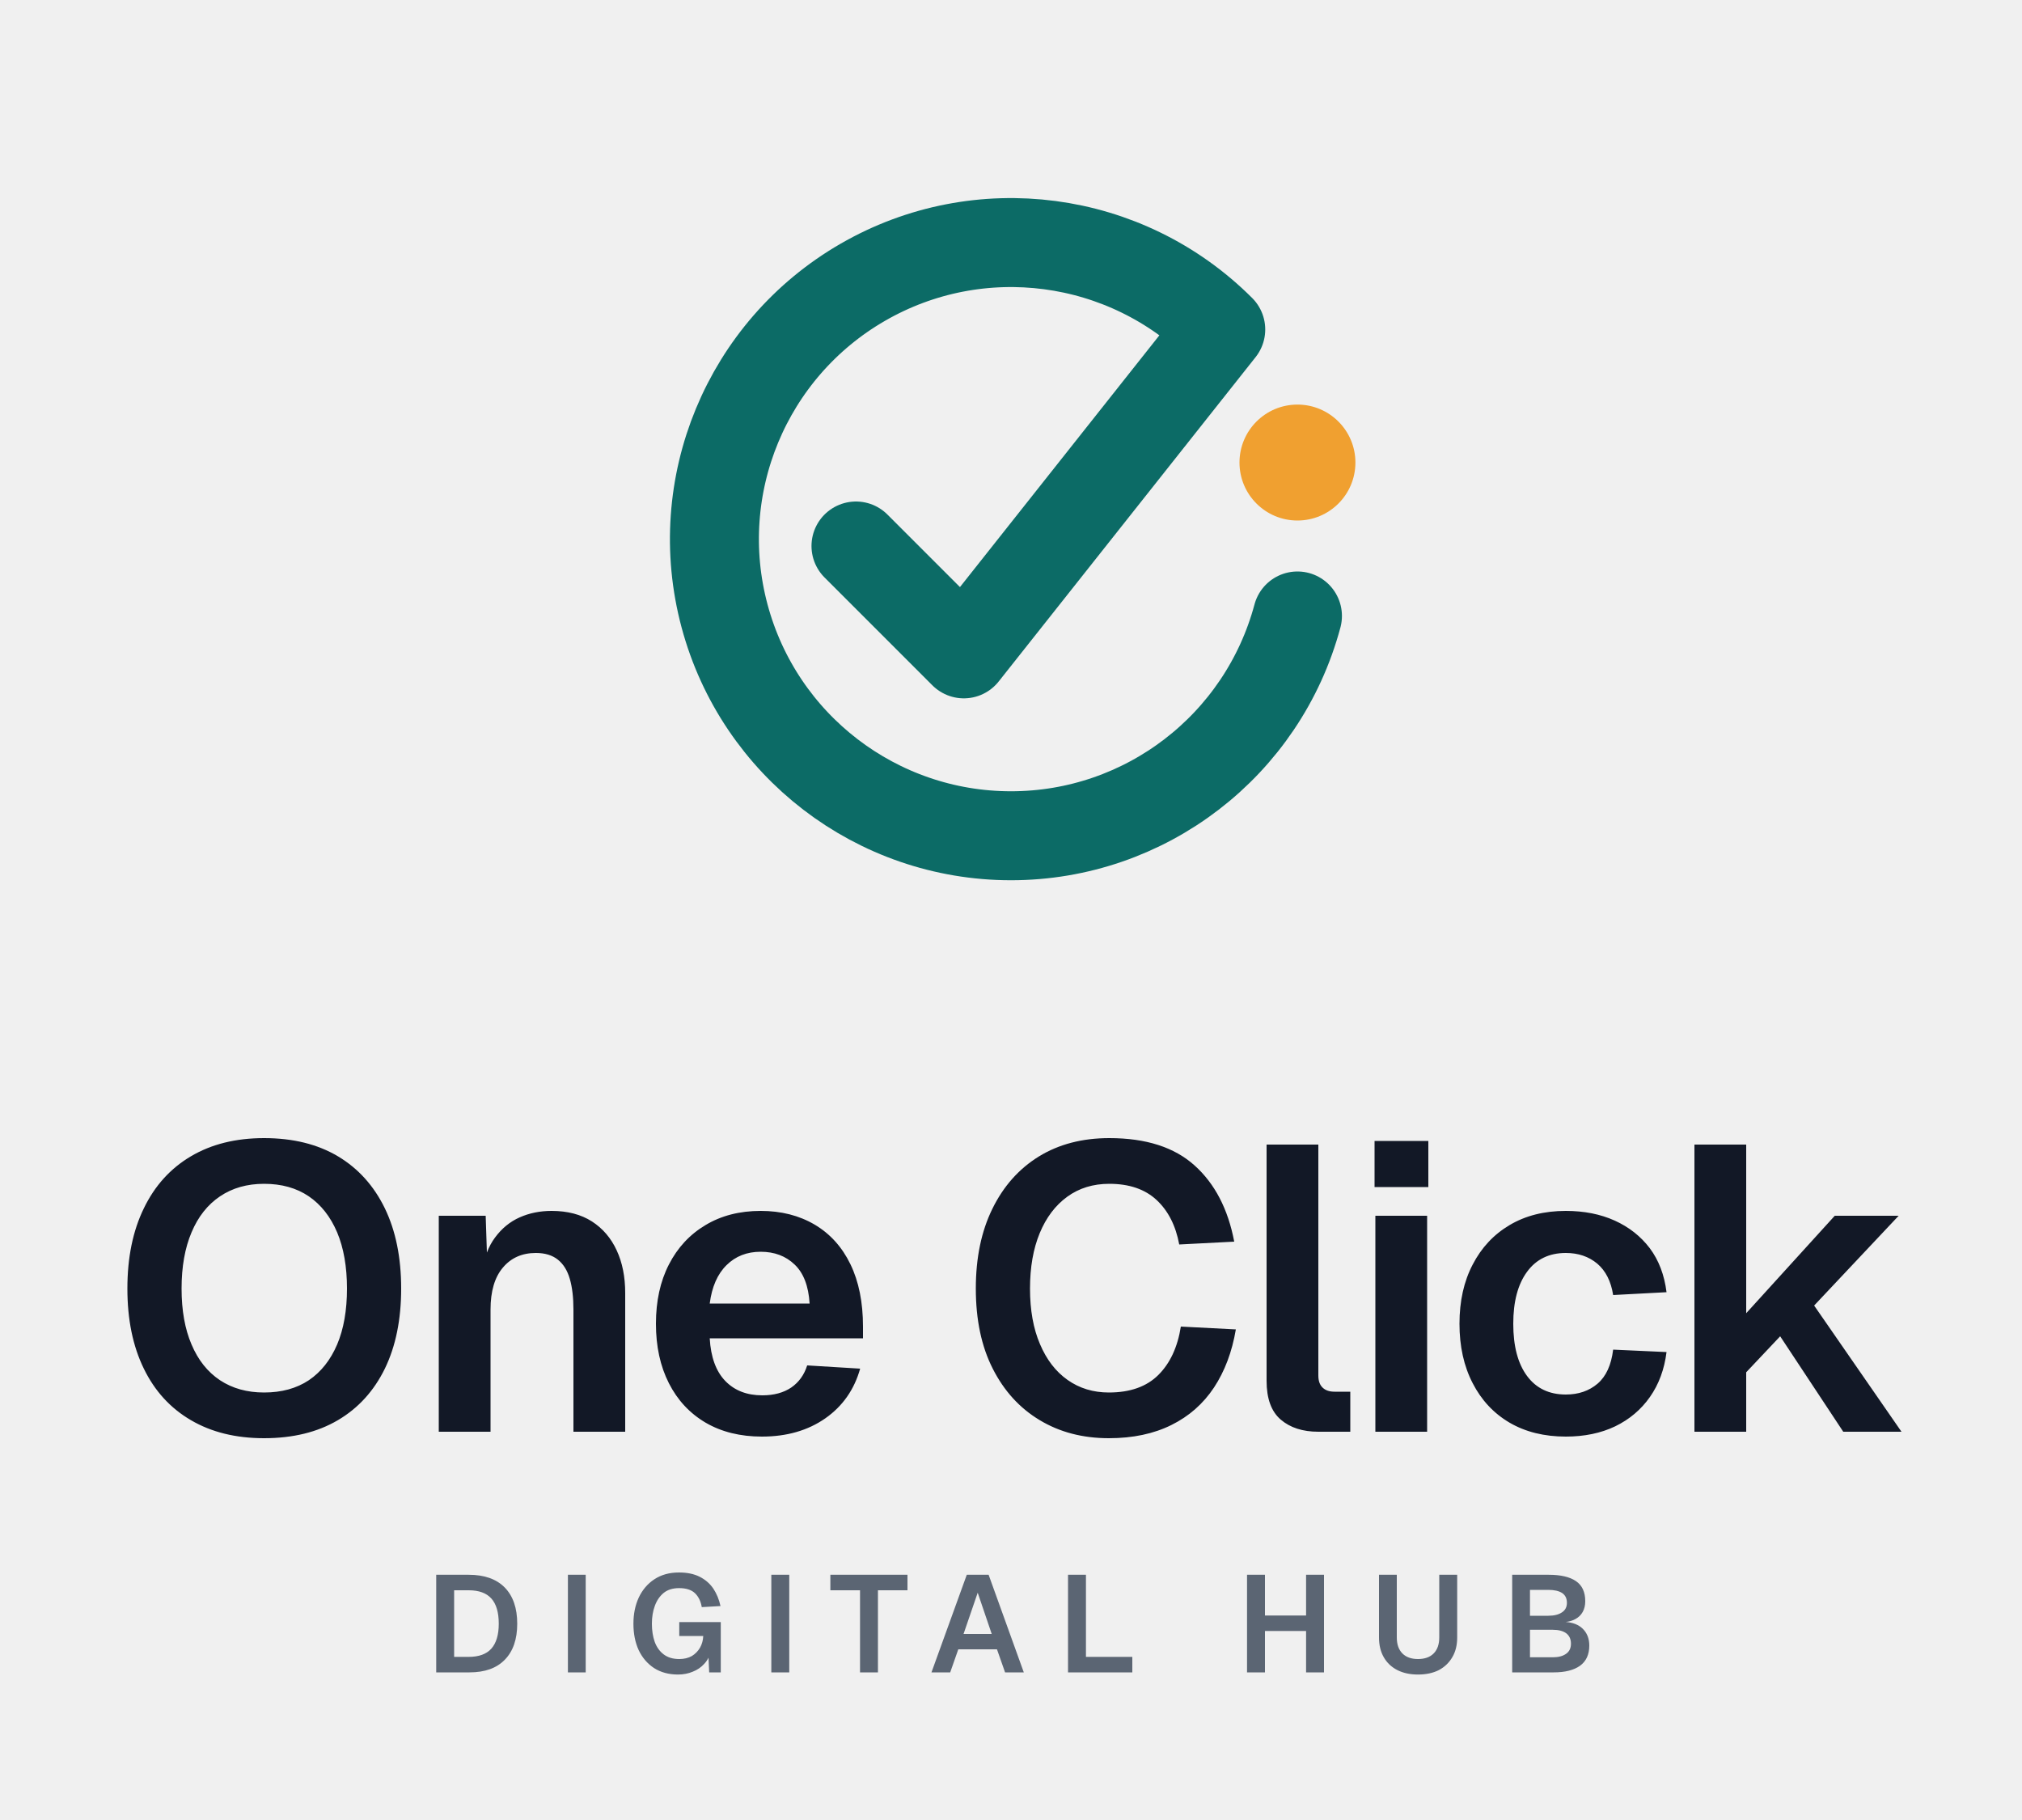
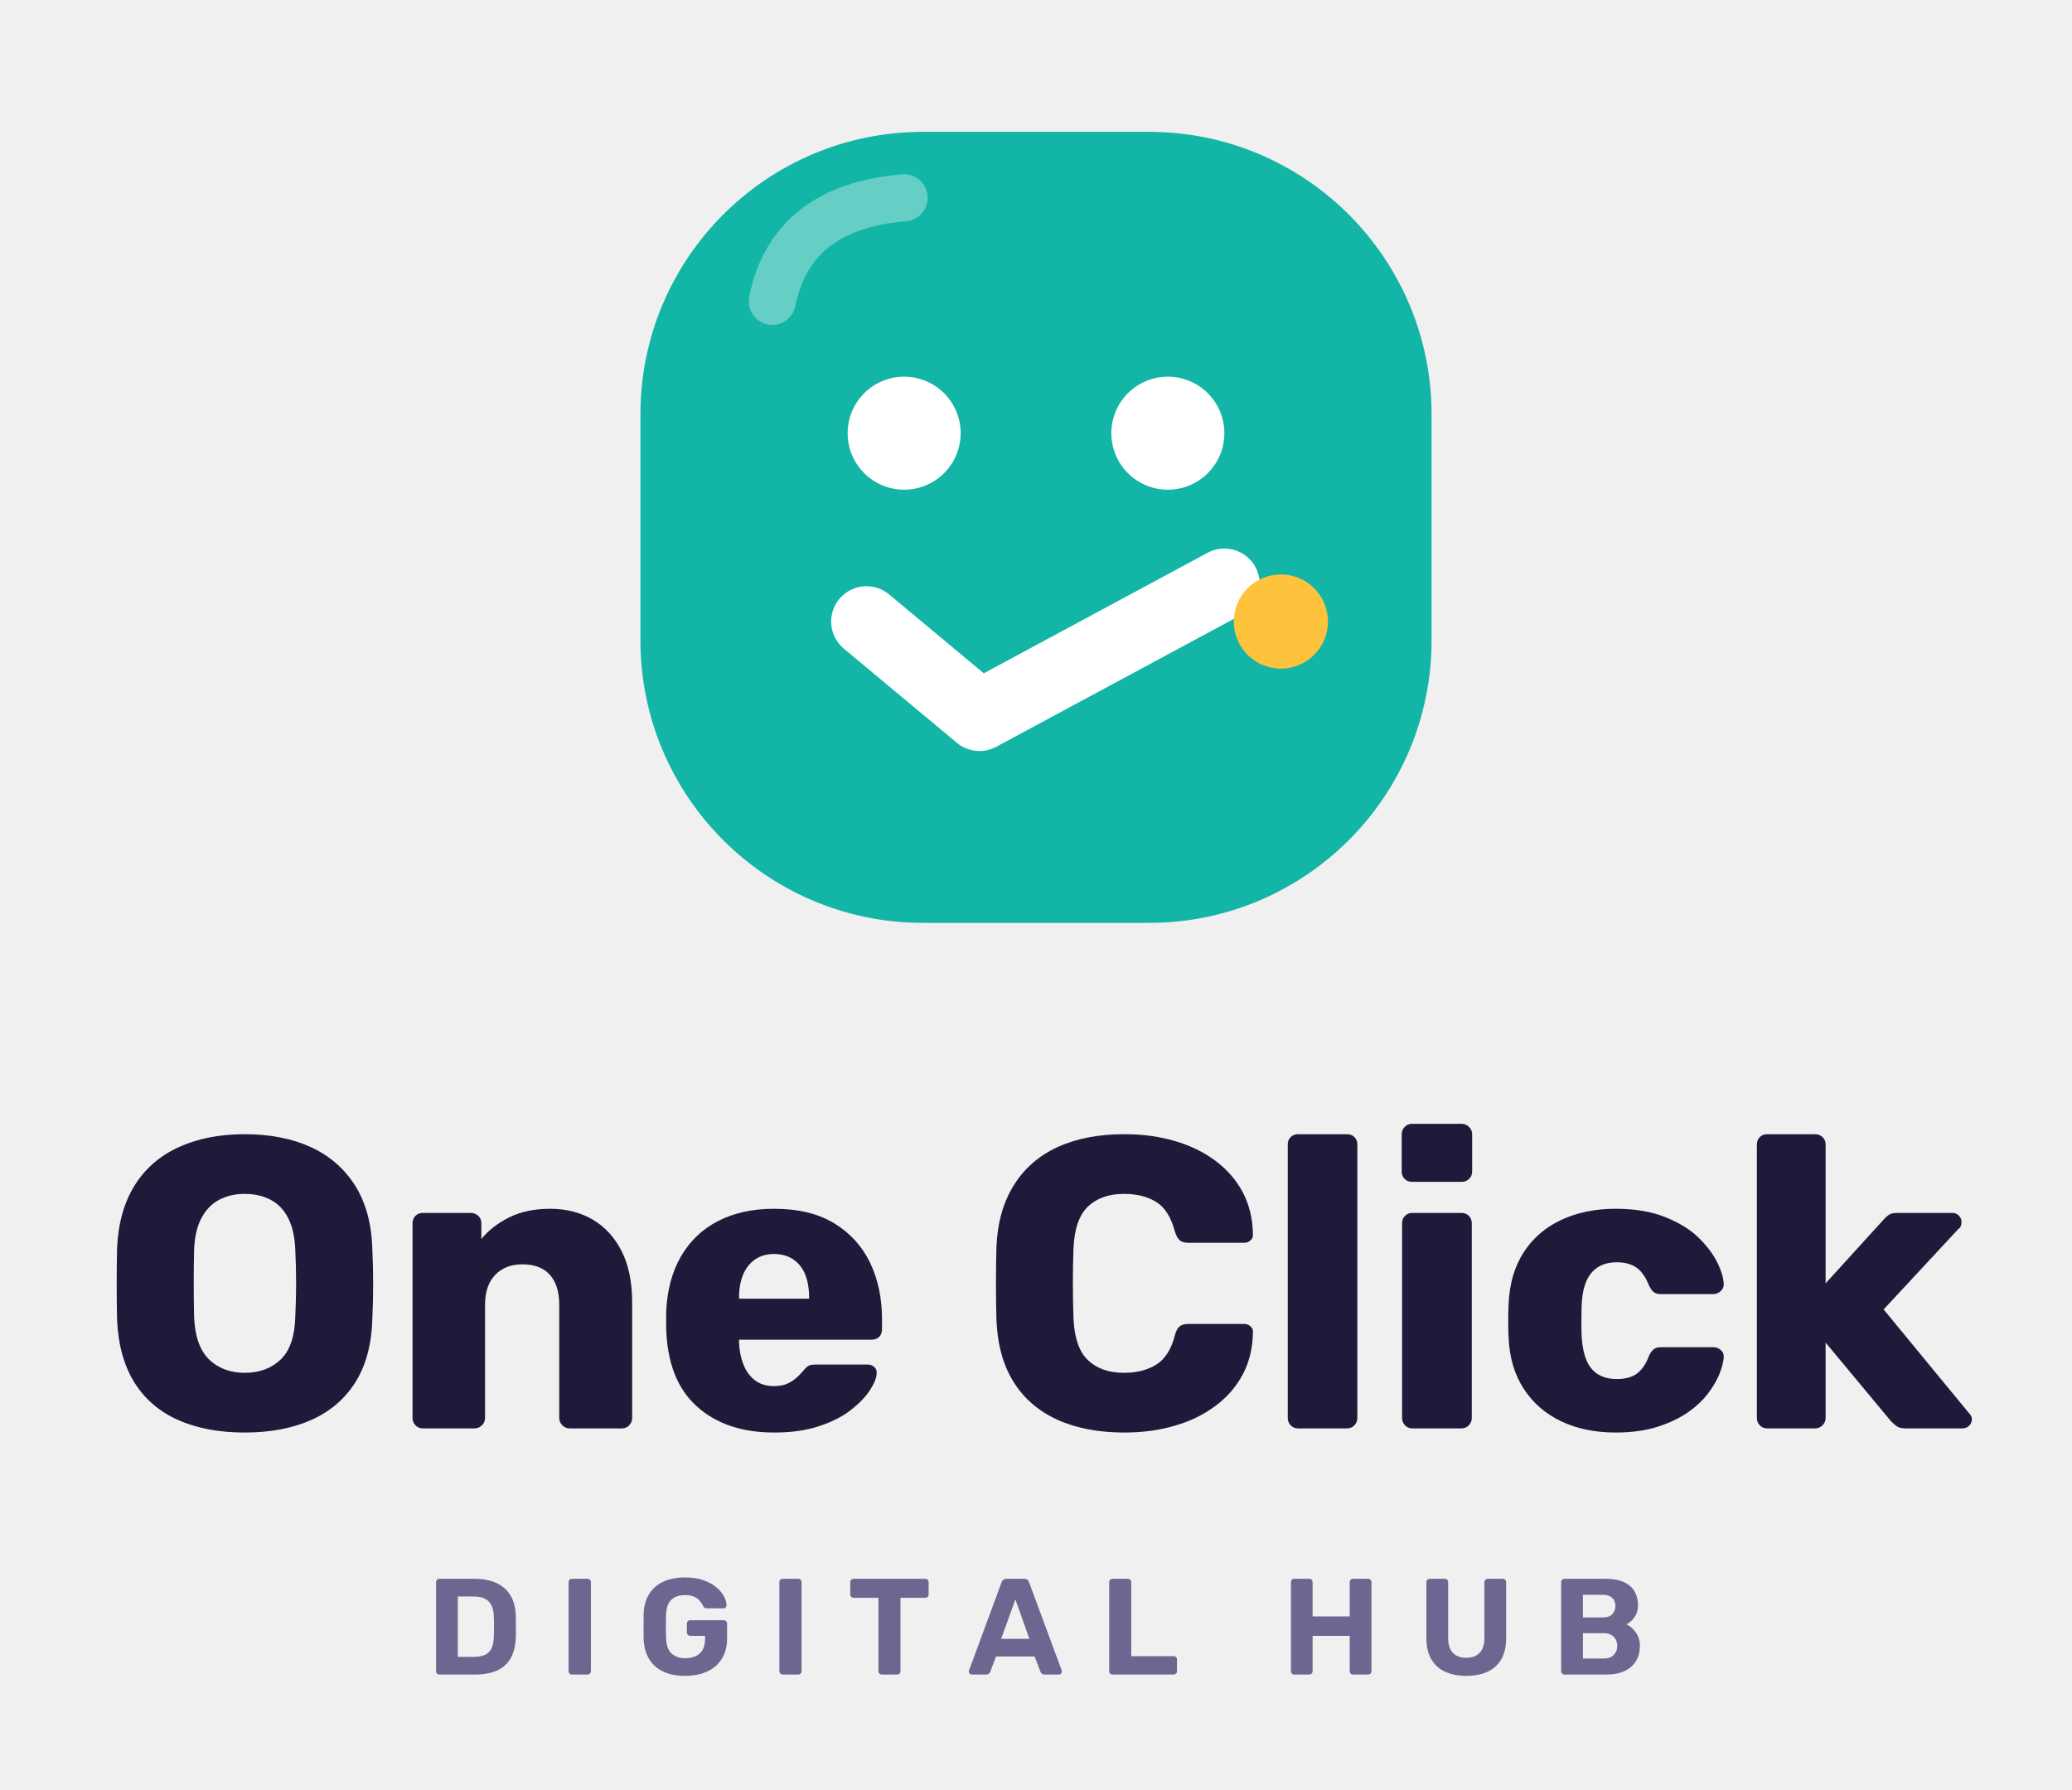
- <svg xmlns="http://www.w3.org/2000/svg" viewBox="0 0 150 135" width="150" height="135" role="img" aria-label="One Click Digital Hub">
-   <g transform="translate(43 8)">
-     <path d="M20.5 32.5 L28.5 40.5 L47.56 16.44 A22 22 0 1 0 53.25 37.69" fill="none" stroke="#0C6B66" stroke-width="6.6" stroke-linecap="round" stroke-linejoin="round" />
-     <circle cx="53.25" cy="26.31" r="4.3" fill="#F0A030" />
+ <svg xmlns="http://www.w3.org/2000/svg" viewBox="0 0 220 190" width="220" height="190" role="img" aria-label="One Click Digital Hub">
+   <g transform="translate(60 6)">
+     <rect x="8" y="8" width="84" height="84" rx="30" fill="#12B5A6" />
+     <path d="M22 26 Q24 16 36 15" stroke="#fff" stroke-opacity=".35" stroke-width="5" stroke-linecap="round" fill="none" />
+     <circle cx="36" cy="40" r="6" fill="#fff" />
+     <circle cx="64" cy="40" r="6" fill="#fff" />
+     <path d="M32 60 L44 70 L70 56" fill="none" stroke="#fff" stroke-width="7.5" stroke-linecap="round" stroke-linejoin="round" />
+     <circle cx="76" cy="60" r="5" fill="#FFC23D" />
  </g>
-   <path d="M19.59 106.68L19.59 106.68Q16.44 106.68 14.16 105.34Q11.88 104.01 10.67 101.52Q9.45 99.03 9.45 95.58L9.45 95.58Q9.45 92.13 10.67 89.63Q11.88 87.12 14.16 85.77Q16.44 84.42 19.59 84.42L19.59 84.42Q22.8 84.42 25.07 85.77Q27.33 87.12 28.55 89.63Q29.76 92.13 29.76 95.58L29.76 95.58Q29.76 99.03 28.55 101.52Q27.33 104.01 25.07 105.34Q22.8 106.68 19.59 106.68M19.59 103.29L19.59 103.29Q21.54 103.29 22.91 102.38Q24.27 101.46 25.01 99.73Q25.74 98.01 25.74 95.58L25.74 95.58Q25.74 93.15 25.01 91.41Q24.27 89.67 22.91 88.74Q21.54 87.81 19.59 87.81L19.59 87.81Q17.7 87.81 16.32 88.74Q14.94 89.67 14.21 91.41Q13.47 93.15 13.47 95.58L13.47 95.58Q13.47 98.01 14.21 99.73Q14.94 101.46 16.32 102.38Q17.7 103.29 19.59 103.29 M36.39 106.2L32.55 106.2L32.55 90.18L36.03 90.18L36.12 92.91Q36.36 92.28 36.72 91.8L36.72 91.8Q37.47 90.78 38.55 90.3Q39.63 89.82 40.92 89.82L40.92 89.82Q42.69 89.82 43.91 90.6Q45.12 91.38 45.75 92.75Q46.38 94.11 46.38 95.91L46.38 95.91L46.38 106.2L42.54 106.2L42.54 97.14Q42.54 95.79 42.27 94.86Q42 93.93 41.39 93.44Q40.77 92.94 39.75 92.94L39.75 92.94Q38.22 92.94 37.31 94.02Q36.39 95.1 36.39 97.14L36.39 97.14L36.39 106.2 M56.52 106.56L56.52 106.56Q54.12 106.56 52.35 105.53Q50.58 104.49 49.62 102.6Q48.66 100.71 48.66 98.19L48.66 98.19Q48.66 95.67 49.62 93.8Q50.58 91.92 52.34 90.87Q54.09 89.82 56.43 89.82L56.43 89.82Q58.71 89.82 60.44 90.84Q62.16 91.86 63.09 93.78Q64.02 95.7 64.02 98.4L64.02 98.4L64.02 99.27L52.65 99.27Q52.77 101.37 53.81 102.44Q54.84 103.5 56.55 103.5L56.55 103.5Q57.84 103.5 58.7 102.92Q59.55 102.33 59.88 101.28L59.88 101.28L63.81 101.52Q63.15 103.86 61.22 105.21Q59.28 106.56 56.52 106.56M52.65 96.69L52.65 96.69L60.06 96.69Q59.94 94.74 58.95 93.8Q57.96 92.85 56.43 92.85L56.43 92.85Q54.9 92.85 53.9 93.84Q52.89 94.83 52.65 96.69  M82.26 106.68L82.26 106.68Q79.35 106.68 77.13 105.34Q74.91 104.01 73.65 101.53Q72.39 99.06 72.39 95.58L72.39 95.58Q72.39 92.16 73.62 89.66Q74.85 87.15 77.07 85.78Q79.29 84.42 82.29 84.42L82.29 84.42Q86.37 84.42 88.62 86.45Q90.87 88.47 91.56 92.1L91.56 92.1L87.48 92.31Q87.09 90.21 85.8 89.01Q84.51 87.81 82.29 87.81L82.29 87.81Q80.49 87.81 79.17 88.77Q77.85 89.73 77.13 91.47Q76.41 93.21 76.41 95.58L76.41 95.58Q76.41 97.98 77.15 99.7Q77.88 101.43 79.2 102.36Q80.52 103.29 82.26 103.29L82.26 103.29Q84.63 103.29 85.94 101.98Q87.24 100.68 87.6 98.4L87.6 98.4L91.68 98.61Q91.26 101.1 90.06 102.92Q88.86 104.73 86.9 105.7Q84.93 106.68 82.26 106.68 M100.17 106.2L97.8 106.2Q96.06 106.2 95.01 105.3Q93.96 104.4 93.96 102.42L93.96 102.42L93.96 84.9L97.8 84.9L97.8 102.03Q97.8 102.63 98.12 102.93Q98.43 103.23 99 103.23L99 103.23L100.17 103.23L100.17 106.2 M105.87 106.2L102.03 106.2L102.03 90.18L105.87 90.18L105.87 106.2M105.96 88.05L101.97 88.05L101.97 84.63L105.96 84.63L105.96 88.05 M116.16 106.56L116.16 106.56Q113.76 106.56 111.99 105.53Q110.22 104.49 109.25 102.6Q108.27 100.71 108.27 98.19L108.27 98.19Q108.27 95.67 109.25 93.8Q110.22 91.92 111.99 90.87Q113.76 89.82 116.16 89.82L116.16 89.82Q118.2 89.82 119.79 90.54Q121.38 91.26 122.39 92.59Q123.39 93.93 123.63 95.85L123.63 95.85L119.67 96.06Q119.43 94.53 118.49 93.73Q117.54 92.94 116.16 92.94L116.16 92.94Q114.3 92.94 113.28 94.34Q112.26 95.73 112.26 98.19L112.26 98.19Q112.26 100.68 113.28 102.06Q114.3 103.44 116.16 103.44L116.16 103.44Q117.57 103.44 118.52 102.63Q119.46 101.82 119.67 100.11L119.67 100.11L123.63 100.29Q123.39 102.21 122.4 103.62Q121.41 105.03 119.82 105.8Q118.23 106.56 116.16 106.56 M129.54 106.2L125.7 106.2L125.7 84.9L129.54 84.9L129.54 97.41L136.11 90.18L140.85 90.18L134.58 96.84L141.06 106.2L136.74 106.2L132.06 99.12L129.54 101.79L129.54 106.2" fill="#121826" />
-   <path d="M34.83 124.05L32.36 124.05L32.36 116.81L34.77 116.81Q36.51 116.81 37.44 117.75Q38.37 118.7 38.37 120.44L38.37 120.44Q38.37 122.17 37.45 123.11Q36.54 124.05 34.83 124.05L34.83 124.05M33.69 117.96L33.69 122.9L34.77 122.9Q35.9 122.9 36.45 122.29Q37 121.67 37 120.44L37 120.44Q37 119.18 36.45 118.57Q35.9 117.96 34.77 117.96L34.77 117.96L33.69 117.96 M43.45 124.05L42.13 124.05L42.13 116.81L43.45 116.81L43.45 124.05 M50.3 124.21L50.3 124.21Q49.27 124.21 48.52 123.73Q47.78 123.24 47.38 122.4Q46.99 121.55 46.99 120.44L46.99 120.44Q46.99 119.35 47.39 118.49Q47.8 117.63 48.55 117.14Q49.31 116.64 50.37 116.64L50.37 116.64Q51.28 116.64 51.91 116.96Q52.54 117.28 52.92 117.84Q53.29 118.4 53.45 119.13L53.45 119.13L52.06 119.21Q51.95 118.56 51.56 118.18Q51.16 117.8 50.38 117.8L50.38 117.8Q49.68 117.8 49.24 118.15Q48.8 118.51 48.58 119.11Q48.36 119.7 48.36 120.44L48.36 120.44Q48.36 121.19 48.57 121.79Q48.79 122.38 49.24 122.72Q49.69 123.06 50.39 123.06L50.39 123.06Q50.93 123.06 51.32 122.84Q51.7 122.61 51.93 122.22Q52.15 121.83 52.17 121.35L52.17 121.35L50.39 121.35L50.39 120.32L53.47 120.32L53.47 124.05L52.61 124.05L52.56 122.96Q52.44 123.21 52.24 123.42L52.24 123.42Q51.9 123.8 51.39 124Q50.89 124.21 50.3 124.21 M58.55 124.05L57.22 124.05L57.22 116.81L58.55 116.81L58.55 124.05 M65.13 124.05L63.8 124.05L63.8 117.96L61.6 117.96L61.6 116.81L67.32 116.81L67.32 117.96L65.13 117.96L65.13 124.05 M70.49 124.05L69.1 124.05L71.72 116.81L73.34 116.81L75.95 124.05L74.56 124.05L73.96 122.34L71.09 122.34L70.49 124.05M72.53 118.14L71.48 121.2L73.57 121.2L72.53 118.14 M84 124.05L79.23 124.05L79.23 116.81L80.56 116.81L80.56 122.9L84 122.9L84 124.05  M93.84 124.05L92.51 124.05L92.51 116.81L93.84 116.81L93.84 119.83L96.89 119.83L96.89 116.81L98.22 116.81L98.22 124.05L96.89 124.05L96.89 120.98L93.84 120.98L93.84 124.05 M105.19 124.21L105.19 124.21Q104.31 124.21 103.66 123.88Q103 123.54 102.65 122.92Q102.3 122.31 102.3 121.46L102.3 121.46L102.3 116.81L103.62 116.81L103.62 121.46Q103.62 122.22 104.03 122.64Q104.44 123.06 105.19 123.06L105.19 123.06Q105.95 123.06 106.36 122.64Q106.77 122.22 106.77 121.46L106.77 121.46L106.77 116.81L108.1 116.81L108.1 121.46Q108.1 122.31 107.74 122.92Q107.38 123.54 106.74 123.88Q106.09 124.21 105.19 124.21 M115.26 124.05L112.18 124.05L112.18 116.81L114.89 116.81Q116.22 116.81 116.91 117.28Q117.6 117.75 117.6 118.77L117.6 118.77Q117.6 119.23 117.41 119.57Q117.22 119.91 116.86 120.1L116.86 120.1Q116.55 120.27 116.15 120.31L116.15 120.31Q116.95 120.37 117.4 120.8L117.4 120.8Q117.9 121.28 117.9 122.06L117.9 122.06Q117.9 123.06 117.21 123.56Q116.52 124.05 115.26 124.05L115.26 124.05M113.5 120.89L113.5 122.93L115.2 122.93Q115.82 122.93 116.18 122.67Q116.54 122.42 116.54 121.92Q116.54 121.42 116.19 121.15Q115.83 120.89 115.2 120.89L115.2 120.89L113.5 120.89M113.5 117.93L113.5 119.85L114.85 119.85Q115.5 119.85 115.87 119.6Q116.24 119.36 116.24 118.89L116.24 118.89Q116.24 118.4 115.88 118.16Q115.52 117.93 114.85 117.93L114.85 117.93L113.5 117.93" fill="#5B6573" />
+   <path d="M25.98 152.12L25.98 152.12Q21.93 152.12 18.94 150.8Q15.95 149.48 14.28 146.82Q12.61 144.16 12.43 140.15L12.43 140.15Q12.39 138.26 12.39 136.35Q12.39 134.43 12.43 132.54L12.43 132.54Q12.61 128.58 14.3 125.87Q15.99 123.17 19.01 121.8Q22.02 120.44 25.98 120.44L25.98 120.44Q29.99 120.44 32.98 121.8Q35.97 123.17 37.69 125.87Q39.4 128.58 39.53 132.54L39.53 132.54Q39.62 134.43 39.62 136.35Q39.62 138.26 39.53 140.15L39.53 140.15Q39.4 144.16 37.71 146.82Q36.01 149.48 33.02 150.8Q30.03 152.12 25.98 152.12M25.98 145.78L25.98 145.78Q28.31 145.78 29.79 144.38Q31.26 142.97 31.35 139.89L31.35 139.89Q31.44 137.95 31.44 136.24Q31.44 134.52 31.35 132.67L31.35 132.67Q31.26 130.6 30.58 129.31Q29.9 128.01 28.71 127.39Q27.52 126.78 25.98 126.78L25.98 126.78Q24.49 126.78 23.3 127.39Q22.11 128.01 21.41 129.31Q20.7 130.6 20.61 132.67L20.61 132.67Q20.57 134.52 20.57 136.24Q20.57 137.95 20.61 139.89L20.61 139.89Q20.75 142.97 22.22 144.38Q23.69 145.78 25.98 145.78 M50.4 151.68L44.9 151.68Q44.42 151.68 44.11 151.35Q43.8 151.02 43.8 150.58L43.8 150.58L43.8 129.9Q43.8 129.42 44.11 129.11Q44.42 128.8 44.9 128.8L44.9 128.8L49.96 128.8Q50.45 128.8 50.78 129.11Q51.11 129.42 51.11 129.9L51.11 129.9L51.11 131.57Q52.21 130.21 54.05 129.28Q55.9 128.36 58.41 128.36L58.41 128.36Q60.96 128.36 62.92 129.5Q64.88 130.65 66 132.85Q67.12 135.05 67.12 138.3L67.12 138.3L67.12 150.58Q67.12 151.02 66.81 151.35Q66.51 151.68 66.02 151.68L66.02 151.68L60.48 151.68Q60.04 151.68 59.71 151.35Q59.38 151.02 59.38 150.58L59.38 150.58L59.38 138.57Q59.38 136.5 58.39 135.38Q57.4 134.26 55.46 134.26L55.46 134.26Q53.66 134.26 52.58 135.38Q51.5 136.5 51.5 138.57L51.5 138.57L51.5 150.58Q51.5 151.02 51.17 151.35Q50.84 151.68 50.4 151.68L50.4 151.68 M82.21 152.12L82.21 152.12Q77.02 152.12 73.94 149.3Q70.86 146.49 70.73 140.94L70.73 140.94L70.73 139.4Q70.86 135.93 72.29 133.44Q73.72 130.96 76.25 129.66Q78.78 128.36 82.17 128.36L82.17 128.36Q86.04 128.36 88.57 129.9Q91.1 131.44 92.38 134.08Q93.65 136.72 93.65 140.11L93.65 140.11L93.65 141.16Q93.65 141.65 93.35 141.96Q93.04 142.26 92.55 142.26L92.55 142.26L78.47 142.26L78.47 142.57Q78.52 143.85 78.94 144.9Q79.35 145.96 80.17 146.58Q80.98 147.19 82.17 147.19L82.17 147.19Q83.05 147.19 83.64 146.91Q84.24 146.62 84.63 146.25Q85.03 145.87 85.25 145.61L85.25 145.61Q85.65 145.12 85.89 145.01Q86.13 144.9 86.66 144.9L86.66 144.9L92.11 144.9Q92.55 144.9 92.84 145.17Q93.13 145.43 93.08 145.87L93.08 145.87Q93.04 146.62 92.33 147.68Q91.63 148.73 90.29 149.77Q88.95 150.8 86.92 151.46Q84.9 152.12 82.21 152.12M78.47 137.82L78.47 137.91L85.91 137.91L85.91 137.82Q85.91 136.37 85.49 135.33Q85.07 134.3 84.22 133.73Q83.36 133.16 82.17 133.16L82.17 133.16Q81.03 133.16 80.19 133.73Q79.35 134.3 78.91 135.33Q78.47 136.37 78.47 137.82L78.47 137.82  M119.39 152.12L119.39 152.12Q115.26 152.12 112.27 150.76Q109.27 149.39 107.62 146.75Q105.97 144.11 105.8 140.2L105.8 140.2Q105.75 138.39 105.75 136.32Q105.75 134.26 105.8 132.36L105.8 132.36Q105.97 128.54 107.65 125.85Q109.32 123.17 112.31 121.8Q115.3 120.44 119.39 120.44L119.39 120.44Q122.3 120.44 124.76 121.17Q127.23 121.89 129.07 123.28Q130.92 124.66 131.96 126.62Q132.99 128.58 133.03 131.04L133.03 131.04Q133.08 131.44 132.79 131.7Q132.51 131.97 132.11 131.97L132.11 131.97L126.17 131.97Q125.6 131.97 125.29 131.73Q124.98 131.48 124.76 130.82L124.76 130.82Q124.15 128.49 122.76 127.63Q121.37 126.78 119.35 126.78L119.35 126.78Q116.93 126.78 115.52 128.12Q114.11 129.46 113.98 132.58L113.98 132.58Q113.85 136.19 113.98 139.98L113.98 139.98Q114.11 143.1 115.52 144.44Q116.93 145.78 119.35 145.78L119.35 145.78Q121.37 145.78 122.78 144.9Q124.19 144.02 124.76 141.74L124.76 141.74Q124.94 141.08 125.27 140.83Q125.6 140.59 126.17 140.59L126.17 140.59L132.11 140.59Q132.51 140.59 132.79 140.86Q133.08 141.12 133.03 141.52L133.03 141.52Q132.99 143.98 131.96 145.94Q130.92 147.9 129.07 149.28Q127.23 150.67 124.76 151.39Q122.3 152.12 119.39 152.12 M143.02 151.68L137.83 151.68Q137.35 151.68 137.04 151.35Q136.73 151.02 136.73 150.58L136.73 150.58L136.73 121.54Q136.73 121.06 137.04 120.75Q137.35 120.44 137.83 120.44L137.83 120.44L143.02 120.44Q143.51 120.44 143.81 120.75Q144.12 121.06 144.12 121.54L144.12 121.54L144.12 150.58Q144.12 151.02 143.81 151.35Q143.51 151.68 143.02 151.68L143.02 151.68 M155.17 151.68L149.97 151.68Q149.49 151.68 149.18 151.35Q148.87 151.02 148.87 150.58L148.87 150.58L148.87 129.9Q148.87 129.42 149.18 129.11Q149.49 128.8 149.97 128.8L149.97 128.8L155.17 128.8Q155.65 128.8 155.96 129.11Q156.27 129.42 156.27 129.9L156.27 129.9L156.27 150.58Q156.27 151.02 155.96 151.35Q155.65 151.68 155.17 151.68L155.17 151.68M155.21 125.5L149.93 125.5Q149.45 125.5 149.14 125.19Q148.83 124.88 148.83 124.4L148.83 124.4L148.83 120.44Q148.83 120 149.14 119.67Q149.45 119.34 149.93 119.34L149.93 119.34L155.21 119.34Q155.65 119.34 155.98 119.67Q156.31 120 156.31 120.44L156.31 120.44L156.31 124.4Q156.31 124.88 155.98 125.19Q155.65 125.5 155.21 125.5L155.21 125.5 M171.53 152.12L171.53 152.12Q168.28 152.12 165.77 150.93Q163.26 149.74 161.79 147.48Q160.31 145.21 160.18 142.04L160.18 142.04Q160.14 141.34 160.14 140.26Q160.14 139.18 160.18 138.48L160.18 138.48Q160.31 135.27 161.77 133Q163.22 130.74 165.75 129.55Q168.28 128.36 171.53 128.36L171.53 128.36Q174.57 128.36 176.75 129.22Q178.93 130.08 180.27 131.35Q181.61 132.63 182.29 133.97Q182.97 135.31 183.02 136.32L183.02 136.32Q183.06 136.76 182.71 137.09Q182.36 137.42 181.92 137.42L181.92 137.42L176.33 137.42Q175.85 137.42 175.58 137.2Q175.32 136.98 175.1 136.54L175.1 136.54Q174.57 135.18 173.76 134.61Q172.94 134.04 171.67 134.04L171.67 134.04Q169.91 134.04 168.96 135.18Q168.01 136.32 167.93 138.7L167.93 138.7Q167.88 140.46 167.93 141.82L167.93 141.82Q168.06 144.24 168.98 145.34Q169.91 146.44 171.67 146.44L171.67 146.44Q173.03 146.44 173.82 145.85Q174.61 145.26 175.1 143.94L175.1 143.94Q175.32 143.5 175.58 143.28Q175.85 143.06 176.33 143.06L176.33 143.06L181.92 143.06Q182.36 143.06 182.71 143.36Q183.06 143.67 183.02 144.16L183.02 144.16Q182.97 144.86 182.58 145.87Q182.18 146.88 181.35 147.98Q180.51 149.08 179.17 150.01Q177.83 150.93 175.93 151.53Q174.04 152.12 171.53 152.12 M192.74 151.68L187.64 151.68Q187.15 151.68 186.85 151.35Q186.54 151.02 186.54 150.58L186.54 150.58L186.54 121.54Q186.54 121.06 186.85 120.75Q187.15 120.44 187.64 120.44L187.64 120.44L192.74 120.44Q193.18 120.44 193.51 120.75Q193.84 121.06 193.84 121.54L193.84 121.54L193.84 136.28L199.96 129.55Q200.22 129.24 200.53 129.02Q200.84 128.8 201.41 128.8L201.41 128.8L207.31 128.8Q207.7 128.8 207.99 129.09Q208.27 129.37 208.27 129.77L208.27 129.77Q208.27 129.94 208.21 130.16Q208.14 130.38 207.92 130.52L207.92 130.52L200 139.05L209.02 150.01Q209.37 150.36 209.37 150.67L209.37 150.67Q209.37 151.11 209.09 151.39Q208.8 151.68 208.36 151.68L208.36 151.68L202.33 151.68Q201.67 151.68 201.37 151.44Q201.06 151.2 200.79 150.93L200.79 150.93L193.84 142.57L193.84 150.58Q193.84 151.02 193.51 151.35Q193.18 151.68 192.74 151.68L192.74 151.68" fill="#1E1B3A" />
+   <path d="M50.38 177.82L46.66 177.82Q46.5 177.82 46.4 177.71Q46.3 177.61 46.3 177.45L46.3 177.45L46.3 168.01Q46.3 167.86 46.4 167.75Q46.5 167.65 46.66 167.65L46.66 167.65L50.31 167.65Q51.76 167.65 52.73 168.11Q53.71 168.57 54.22 169.45Q54.74 170.32 54.77 171.62L54.77 171.62Q54.78 172.25 54.78 172.73Q54.78 173.21 54.77 173.84L54.77 173.84Q54.72 175.19 54.23 176.07Q53.73 176.96 52.78 177.39Q51.82 177.82 50.38 177.82L50.38 177.82M48.61 169.53L48.61 175.94L50.31 175.94Q51.03 175.94 51.5 175.73Q51.96 175.51 52.19 175.04Q52.41 174.56 52.43 173.81L52.43 173.81Q52.44 173.39 52.45 173.05Q52.46 172.72 52.45 172.39Q52.44 172.05 52.43 171.65L52.43 171.65Q52.4 170.56 51.87 170.04Q51.34 169.53 50.24 169.53L50.24 169.53L48.61 169.53 M62.37 177.82L60.73 177.82Q60.57 177.82 60.47 177.71Q60.37 177.61 60.37 177.45L60.37 177.45L60.37 168.01Q60.37 167.86 60.47 167.75Q60.57 167.65 60.73 167.65L60.73 167.65L62.37 167.65Q62.53 167.65 62.64 167.75Q62.74 167.86 62.74 168.01L62.74 168.01L62.74 177.45Q62.74 177.61 62.64 177.71Q62.53 177.82 62.37 177.82L62.37 177.82 M72.74 177.96L72.74 177.96Q71.38 177.96 70.41 177.5Q69.45 177.05 68.92 176.17Q68.39 175.29 68.34 174.04L68.34 174.04Q68.33 173.42 68.33 172.7Q68.33 171.99 68.34 171.35L68.34 171.35Q68.39 170.13 68.92 169.28Q69.45 168.42 70.43 167.96Q71.41 167.51 72.74 167.51L72.74 167.51Q73.82 167.51 74.63 167.78Q75.44 168.06 75.99 168.5Q76.55 168.94 76.84 169.47Q77.13 169.99 77.14 170.47L77.14 170.47Q77.14 170.6 77.05 170.69Q76.97 170.79 76.82 170.79L76.82 170.79L75.02 170.79Q74.88 170.79 74.8 170.73Q74.72 170.67 74.66 170.56L74.66 170.56Q74.56 170.29 74.33 170.03Q74.11 169.76 73.73 169.57Q73.35 169.38 72.74 169.38L72.74 169.38Q71.83 169.38 71.3 169.86Q70.77 170.34 70.72 171.43L70.72 171.43Q70.68 172.68 70.72 173.97L70.72 173.97Q70.77 175.1 71.31 175.59Q71.86 176.09 72.77 176.09L72.77 176.09Q73.37 176.09 73.84 175.88Q74.31 175.67 74.59 175.22Q74.86 174.77 74.86 174.07L74.86 174.07L74.86 173.71L73.28 173.71Q73.13 173.71 73.03 173.6Q72.93 173.49 72.93 173.34L72.93 173.34L72.93 172.41Q72.93 172.25 73.03 172.15Q73.13 172.05 73.28 172.05L73.28 172.05L76.84 172.05Q77 172.05 77.1 172.15Q77.2 172.25 77.2 172.41L77.2 172.41L77.2 174Q77.2 175.25 76.65 176.13Q76.11 177.02 75.1 177.49Q74.09 177.96 72.74 177.96 M84.75 177.82L83.11 177.82Q82.95 177.82 82.85 177.71Q82.75 177.61 82.75 177.45L82.75 177.45L82.75 168.01Q82.75 167.86 82.85 167.75Q82.95 167.65 83.11 167.65L83.11 167.65L84.75 167.65Q84.91 167.65 85.01 167.75Q85.11 167.86 85.11 168.01L85.11 168.01L85.11 177.45Q85.11 177.61 85.01 177.71Q84.91 177.82 84.75 177.82L84.75 177.82 M95.25 177.82L93.64 177.82Q93.48 177.82 93.37 177.71Q93.27 177.61 93.27 177.45L93.27 177.45L93.27 169.67L90.63 169.67Q90.49 169.67 90.38 169.57Q90.28 169.47 90.28 169.32L90.28 169.32L90.28 168.01Q90.28 167.86 90.38 167.75Q90.49 167.65 90.63 167.65L90.63 167.65L98.24 167.65Q98.4 167.65 98.5 167.75Q98.6 167.86 98.6 168.01L98.6 168.01L98.6 169.32Q98.6 169.47 98.5 169.57Q98.4 169.67 98.24 169.67L98.24 169.67L95.61 169.67L95.61 177.45Q95.61 177.61 95.51 177.71Q95.41 177.82 95.25 177.82L95.25 177.82 M104.69 177.82L103.18 177.82Q103.04 177.82 102.96 177.72Q102.87 177.63 102.87 177.51L102.87 177.51Q102.87 177.44 102.89 177.38L102.89 177.38L106.34 168.04Q106.38 167.88 106.52 167.77Q106.65 167.65 106.88 167.65L106.88 167.65L108.74 167.65Q108.97 167.65 109.1 167.77Q109.23 167.88 109.27 168.04L109.27 168.04L112.73 177.38Q112.74 177.44 112.74 177.51L112.74 177.51Q112.74 177.63 112.66 177.72Q112.57 177.82 112.44 177.82L112.44 177.82L110.93 177.82Q110.71 177.82 110.61 177.71Q110.51 177.61 110.48 177.53L110.48 177.53L109.85 175.9L105.76 175.9L105.14 177.53Q105.11 177.61 105.01 177.71Q104.9 177.82 104.69 177.82L104.69 177.82M107.81 169.84L106.3 174.03L109.3 174.03L107.81 169.84 M124.61 177.82L118.13 177.82Q117.97 177.82 117.87 177.71Q117.77 177.61 117.77 177.45L117.77 177.45L117.77 168.01Q117.77 167.86 117.87 167.75Q117.97 167.65 118.13 167.65L118.13 167.65L119.74 167.65Q119.9 167.65 120 167.75Q120.11 167.86 120.11 168.01L120.11 168.01L120.11 175.87L124.61 175.87Q124.77 175.87 124.87 175.97Q124.97 176.07 124.97 176.23L124.97 176.23L124.97 177.45Q124.97 177.61 124.87 177.71Q124.77 177.82 124.61 177.82L124.61 177.82  M139.01 177.82L137.43 177.82Q137.27 177.82 137.17 177.71Q137.07 177.61 137.07 177.45L137.07 177.45L137.07 168.01Q137.07 167.86 137.17 167.75Q137.27 167.65 137.43 167.65L137.43 167.65L139.01 167.65Q139.17 167.65 139.27 167.75Q139.37 167.86 139.37 168.01L139.37 168.01L139.37 171.65L143.31 171.65L143.31 168.01Q143.31 167.86 143.41 167.75Q143.51 167.65 143.67 167.65L143.67 167.65L145.25 167.65Q145.41 167.65 145.52 167.75Q145.62 167.86 145.62 168.01L145.62 168.01L145.62 177.45Q145.62 177.61 145.52 177.71Q145.41 177.82 145.25 177.82L145.25 177.82L143.67 177.82Q143.51 177.82 143.41 177.71Q143.31 177.61 143.31 177.45L143.31 177.45L143.31 173.71L139.37 173.71L139.37 177.45Q139.37 177.61 139.27 177.71Q139.17 177.82 139.01 177.82L139.01 177.82 M155.69 177.96L155.69 177.96Q154.42 177.96 153.46 177.53Q152.5 177.1 151.98 176.21Q151.45 175.32 151.45 173.94L151.45 173.94L151.45 168.01Q151.45 167.86 151.56 167.75Q151.66 167.65 151.82 167.65L151.82 167.65L153.4 167.65Q153.56 167.65 153.66 167.75Q153.76 167.86 153.76 168.01L153.76 168.01L153.76 173.92Q153.76 175 154.27 175.52Q154.78 176.04 155.69 176.04L155.69 176.04Q156.59 176.04 157.1 175.52Q157.61 175 157.61 173.92L157.61 173.92L157.61 168.01Q157.61 167.86 157.72 167.75Q157.83 167.65 157.97 167.65L157.97 167.65L159.57 167.65Q159.72 167.65 159.82 167.75Q159.92 167.86 159.92 168.01L159.92 168.01L159.92 173.94Q159.92 175.32 159.4 176.21Q158.87 177.1 157.93 177.53Q156.99 177.96 155.69 177.96 M170.56 177.82L166.12 177.82Q165.96 177.82 165.86 177.71Q165.76 177.61 165.76 177.45L165.76 177.45L165.76 168.01Q165.76 167.86 165.86 167.75Q165.96 167.65 166.12 167.65L166.12 167.65L170.43 167.65Q171.64 167.65 172.41 168Q173.18 168.35 173.55 168.99Q173.92 169.63 173.92 170.48L173.92 170.48Q173.92 171.02 173.72 171.43Q173.52 171.83 173.24 172.1Q172.96 172.36 172.7 172.49L172.7 172.49Q173.26 172.75 173.69 173.35Q174.12 173.95 174.12 174.78L174.12 174.78Q174.12 175.7 173.71 176.38Q173.31 177.06 172.51 177.44Q171.71 177.82 170.56 177.82L170.56 177.82M168.07 173.43L168.07 176.12L170.29 176.12Q171 176.12 171.36 175.72Q171.72 175.32 171.72 174.77L171.72 174.77Q171.72 174.2 171.35 173.82Q170.98 173.43 170.29 173.43L170.29 173.43L168.07 173.43M168.07 169.35L168.07 171.76L170.16 171.76Q170.84 171.76 171.18 171.42Q171.52 171.08 171.52 170.54L171.52 170.54Q171.52 170 171.18 169.68Q170.84 169.35 170.16 169.35L170.16 169.35L168.07 169.35" fill="#6C6790" />
</svg>
